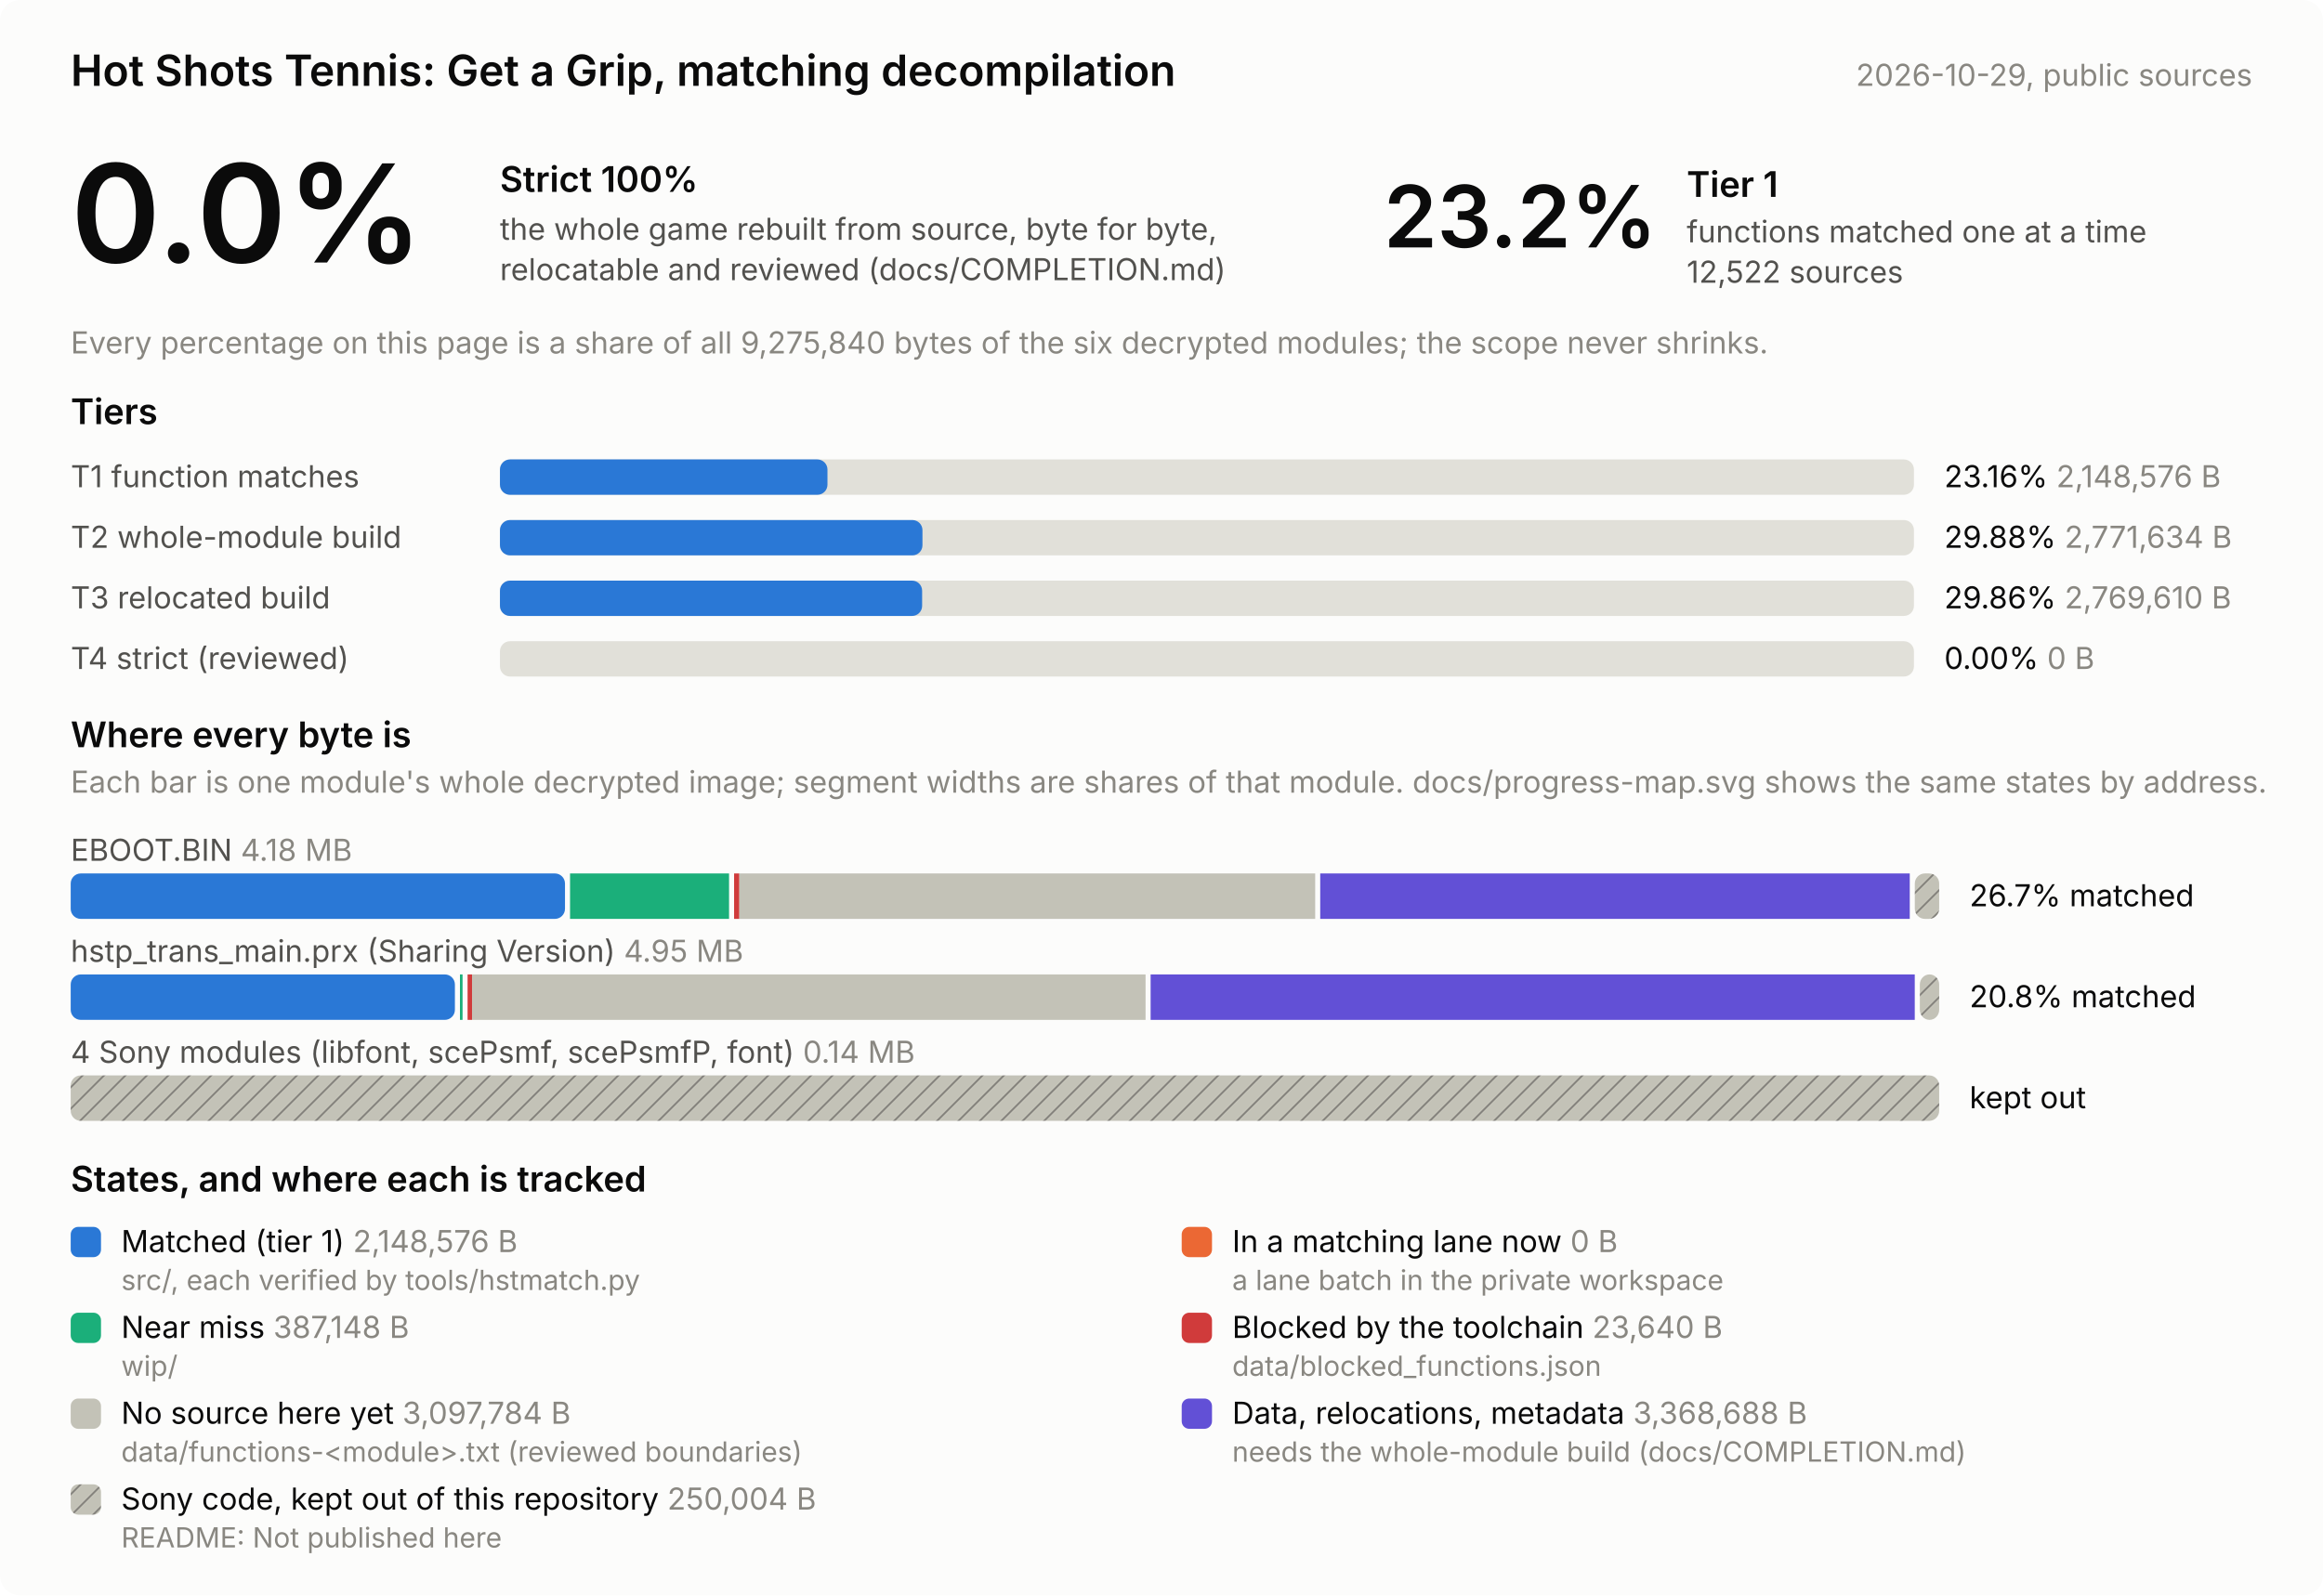
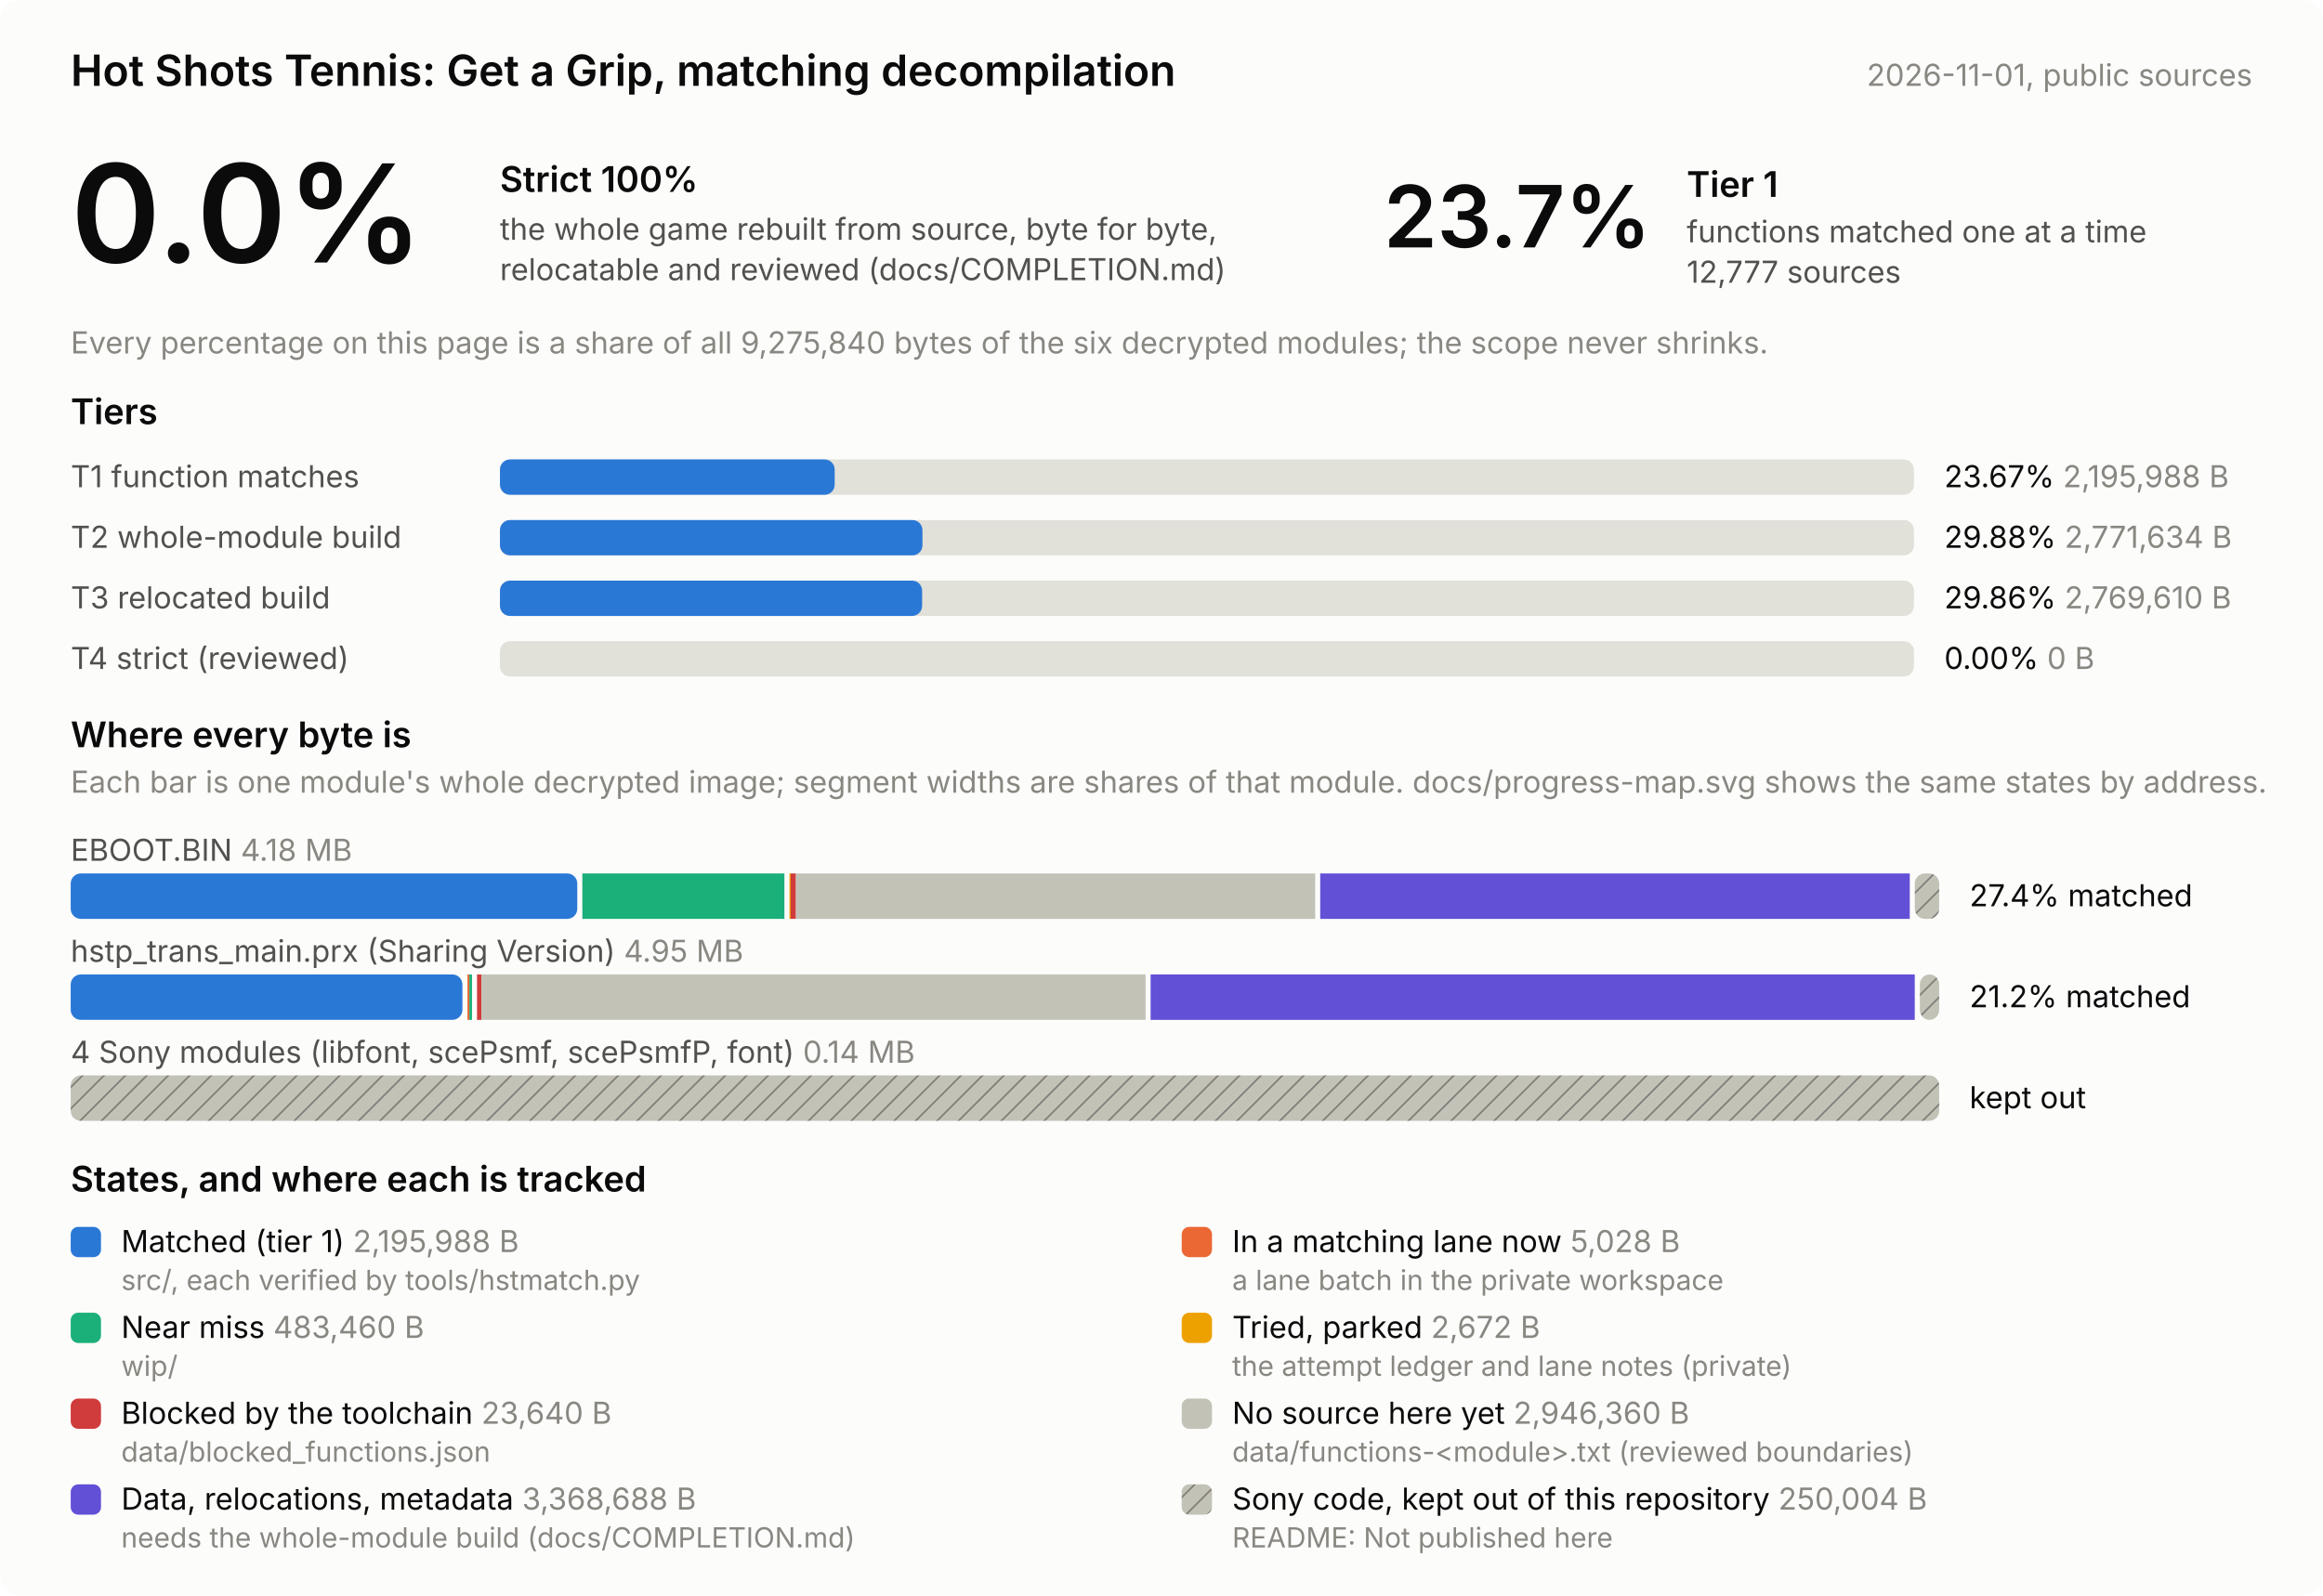
- <svg xmlns="http://www.w3.org/2000/svg" viewBox="0 0 920 632" width="920" height="632" role="img" aria-label="Decompilation progress: strict 0.0 percent; tier 1 23.2 percent of all 9,275,840 bytes of six modules">
+ <svg xmlns="http://www.w3.org/2000/svg" viewBox="0 0 920 632" width="920" height="632" role="img" aria-label="Decompilation progress: strict 0.0 percent; tier 1 23.7 percent of all 9,275,840 bytes of six modules">
  <style>
.bg{fill:#fcfcfb}.t1{fill:#0b0b0b}.t2{fill:#52514e}.t3{fill:#898781}.grid{stroke:#e1e0d9}.track{fill:#e1e0d9}
.ln{fill:none;stroke:#2a78d6;stroke-width:2}.ln2{fill:none;stroke:#d03b3b;stroke-width:2;stroke-dasharray:4 3}.dot{fill:#2a78d6}
text{font-family:system-ui,-apple-system,"Segoe UI",sans-serif}.num{font-variant-numeric:tabular-nums}
.hatch-line{stroke:#898781;stroke-width:1.5}
.s-matched{fill:#2a78d6}.s-lane{fill:#eb6834}.s-near{fill:#1baf7a}.s-parked{fill:#eda100}.s-blocked{fill:#d03b3b}.s-todo{fill:#c3c2b7}.s-data{fill:#6250d6}.s-kept{fill:#c3c2b7}
@media (prefers-color-scheme:dark){
.bg{fill:#1a1a19}.t1{fill:#f0efec}.t2{fill:#c3c2b7}.t3{fill:#898781}.grid{stroke:#2c2c2a}.track{fill:#2c2c2a}
.ln{stroke:#3987e5}.dot{fill:#3987e5}.hatch-line{stroke:#898781}
.s-matched{fill:#3987e5}.s-lane{fill:#d95926}.s-near{fill:#199e70}.s-parked{fill:#c98500}.s-blocked{fill:#d03b3b}.s-todo{fill:#4a4a46}.s-data{fill:#9085e9}.s-kept{fill:#4a4a46}}</style>
  <defs>
    <pattern id="hatch" patternUnits="userSpaceOnUse" width="6" height="6" patternTransform="rotate(45)">
      <rect class="s-kept" width="6" height="6" />
      <line class="hatch-line" x1="0" y1="0" x2="0" y2="6" />
    </pattern>
  </defs>
  <rect class="bg" width="920" height="632" rx="8" />
  <text class="t1" x="28" y="34" font-size="17" font-weight="600">Hot Shots Tennis: Get a Grip, matching decompilation</text>
-   <text class="t3" x="892" y="34" font-size="12" text-anchor="end">2026-10-29, public sources</text>
+   <text class="t3" x="892" y="34" font-size="12" text-anchor="end">2026-11-01, public sources</text>
  <text class="t1" x="28" y="104" font-size="54" font-weight="600">0.0%</text>
  <text class="t1" x="198" y="76" font-size="14" font-weight="600">Strict 100%</text>
  <text class="t2" x="198" y="95" font-size="12">the whole game rebuilt from source, byte for byte,</text>
  <text class="t2" x="198" y="111" font-size="12">relocatable and reviewed (docs/COMPLETION.md)</text>
-   <text class="t1" x="548" y="98" font-size="34" font-weight="600">23.2%</text>
+   <text class="t1" x="548" y="98" font-size="34" font-weight="600">23.7%</text>
  <text class="t1" x="668" y="78" font-size="14" font-weight="600">Tier 1</text>
  <text class="t2" x="668" y="96" font-size="12">functions matched one at a time</text>
-   <text class="t2" x="668" y="112" font-size="12">12,522 sources</text>
+   <text class="t2" x="668" y="112" font-size="12">12,777 sources</text>
  <text class="t3" x="28" y="140" font-size="12">Every percentage on this page is a share of all 9,275,840 bytes of the six decrypted modules; the scope never shrinks.</text>
  <text class="t1" x="28" y="168" font-size="14" font-weight="600">Tiers</text>
  <text class="t2" x="28" y="193" font-size="12">T1 function matches</text>
  <rect class="track" x="198" y="182" width="560" height="14" rx="4" />
-   <rect class="s-matched" x="198" y="182" width="129.71" height="14" rx="4" />
-   <text class="t1 num" x="770" y="193" font-size="12">23.16%  <tspan class="t3">2,148,576 B</tspan>
+   <rect class="s-matched" x="198" y="182" width="132.57" height="14" rx="4" />
+   <text class="t1 num" x="770" y="193" font-size="12">23.67%  <tspan class="t3">2,195,988 B</tspan>
  </text>
  <text class="t2" x="28" y="217" font-size="12">T2 whole-module build</text>
  <rect class="track" x="198" y="206" width="560" height="14" rx="4" />
  <rect class="s-matched" x="198" y="206" width="167.33" height="14" rx="4" />
  <text class="t1 num" x="770" y="217" font-size="12">29.88%  <tspan class="t3">2,771,634 B</tspan>
  </text>
  <text class="t2" x="28" y="241" font-size="12">T3 relocated build</text>
  <rect class="track" x="198" y="230" width="560" height="14" rx="4" />
  <rect class="s-matched" x="198" y="230" width="167.20" height="14" rx="4" />
  <text class="t1 num" x="770" y="241" font-size="12">29.86%  <tspan class="t3">2,769,610 B</tspan>
  </text>
  <text class="t2" x="28" y="265" font-size="12">T4 strict (reviewed)</text>
  <rect class="track" x="198" y="254" width="560" height="14" rx="4" />
  <text class="t1 num" x="770" y="265" font-size="12">0.00%  <tspan class="t3">0 B</tspan>
  </text>
  <text class="t1" x="28" y="296" font-size="14" font-weight="600">Where every byte is</text>
  <text class="t3" x="28" y="314" font-size="12">Each bar is one module's whole decrypted image; segment widths are shares of that module. docs/progress-map.svg shows the same states by address.</text>
  <text class="t2" x="28" y="341" font-size="12">EBOOT.BIN  <tspan class="t3">4.18 MB</tspan>
  </text>
-   <rect class="s-matched" x="28.00" y="346" width="195.76" height="18" rx="4" />
-   <rect class="s-near" x="225.76" y="346" width="62.97" height="18" rx="0" />
-   <rect class="s-blocked" x="290.73" y="346" width="2.09" height="18" rx="0" />
-   <rect class="s-todo" x="292.83" y="346" width="228.04" height="18" rx="0" />
+   <rect class="s-matched" x="28.00" y="346" width="200.63" height="18" rx="4" />
+   <rect class="s-near" x="230.63" y="346" width="80.03" height="18" rx="0" />
+   <rect class="s-parked" x="312.66" y="346" width="0.50" height="18" rx="0" />
+   <rect class="s-blocked" x="313.13" y="346" width="2.09" height="18" rx="0" />
+   <rect class="s-todo" x="315.22" y="346" width="205.64" height="18" rx="0" />
  <rect class="s-data" x="522.86" y="346" width="233.48" height="18" rx="0" />
  <rect fill="url(#hatch)" x="758.34" y="346" width="9.66" height="18" rx="4" />
-   <text class="t1 num" x="780" y="359" font-size="12">26.7% matched</text>
+   <text class="t1 num" x="780" y="359" font-size="12">27.4% matched</text>
  <text class="t2" x="28" y="381" font-size="12">hstp_trans_main.prx (Sharing Version)  <tspan class="t3">4.95 MB</tspan>
  </text>
-   <rect class="s-matched" x="28.00" y="386" width="152.16" height="18" rx="4" />
-   <rect class="s-near" x="182.16" y="386" width="1.03" height="18" rx="0" />
-   <rect class="s-blocked" x="185.18" y="386" width="1.77" height="18" rx="0" />
-   <rect class="s-todo" x="186.95" y="386" width="266.74" height="18" rx="0" />
+   <rect class="s-matched" x="28.00" y="386" width="155.13" height="18" rx="4" />
+   <rect class="s-lane" x="185.13" y="386" width="0.75" height="18" rx="0" />
+   <rect class="s-near" x="185.89" y="386" width="1.03" height="18" rx="0" />
+   <rect class="s-blocked" x="188.91" y="386" width="1.77" height="18" rx="0" />
+   <rect class="s-todo" x="190.68" y="386" width="263.02" height="18" rx="0" />
  <rect class="s-data" x="455.69" y="386" width="302.63" height="18" rx="0" />
  <rect fill="url(#hatch)" x="760.33" y="386" width="7.67" height="18" rx="4" />
-   <text class="t1 num" x="780" y="399" font-size="12">20.8% matched</text>
+   <text class="t1 num" x="780" y="399" font-size="12">21.2% matched</text>
  <text class="t2" x="28" y="421" font-size="12">4 Sony modules (libfont, scePsmf, scePsmfP, font)  <tspan class="t3">0.14 MB</tspan>
  </text>
  <rect fill="url(#hatch)" x="28.00" y="426" width="740.00" height="18" rx="4" />
  <text class="t1 num" x="780" y="439" font-size="12">kept out</text>
  <text class="t1" x="28" y="472" font-size="14" font-weight="600">States, and where each is tracked</text>
  <rect class="s-matched" x="28" y="486" width="12" height="12" rx="3" />
-   <text class="t1" x="48" y="496" font-size="12">Matched (tier 1)  <tspan class="t3 num">2,148,576 B</tspan>
+   <text class="t1" x="48" y="496" font-size="12">Matched (tier 1)  <tspan class="t3 num">2,195,988 B</tspan>
  </text>
  <text class="t3" x="48" y="511" font-size="11">src/, each verified by tools/hstmatch.py</text>
  <rect class="s-lane" x="468" y="486" width="12" height="12" rx="3" />
-   <text class="t1" x="488" y="496" font-size="12">In a matching lane now  <tspan class="t3 num">0 B</tspan>
+   <text class="t1" x="488" y="496" font-size="12">In a matching lane now  <tspan class="t3 num">5,028 B</tspan>
  </text>
  <text class="t3" x="488" y="511" font-size="11">a lane batch in the private workspace</text>
  <rect class="s-near" x="28" y="520" width="12" height="12" rx="3" />
-   <text class="t1" x="48" y="530" font-size="12">Near miss  <tspan class="t3 num">387,148 B</tspan>
+   <text class="t1" x="48" y="530" font-size="12">Near miss  <tspan class="t3 num">483,460 B</tspan>
  </text>
  <text class="t3" x="48" y="545" font-size="11">wip/</text>
-   <rect class="s-blocked" x="468" y="520" width="12" height="12" rx="3" />
-   <text class="t1" x="488" y="530" font-size="12">Blocked by the toolchain  <tspan class="t3 num">23,640 B</tspan>
+   <rect class="s-parked" x="468" y="520" width="12" height="12" rx="3" />
+   <text class="t1" x="488" y="530" font-size="12">Tried, parked  <tspan class="t3 num">2,672 B</tspan>
  </text>
-   <text class="t3" x="488" y="545" font-size="11">data/blocked_functions.json</text>
-   <rect class="s-todo" x="28" y="554" width="12" height="12" rx="3" />
-   <text class="t1" x="48" y="564" font-size="12">No source here yet  <tspan class="t3 num">3,097,784 B</tspan>
+   <text class="t3" x="488" y="545" font-size="11">the attempt ledger and lane notes (private)</text>
+   <rect class="s-blocked" x="28" y="554" width="12" height="12" rx="3" />
+   <text class="t1" x="48" y="564" font-size="12">Blocked by the toolchain  <tspan class="t3 num">23,640 B</tspan>
  </text>
-   <text class="t3" x="48" y="579" font-size="11">data/functions-&lt;module&gt;.txt (reviewed boundaries)</text>
-   <rect class="s-data" x="468" y="554" width="12" height="12" rx="3" />
-   <text class="t1" x="488" y="564" font-size="12">Data, relocations, metadata  <tspan class="t3 num">3,368,688 B</tspan>
+   <text class="t3" x="48" y="579" font-size="11">data/blocked_functions.json</text>
+   <rect class="s-todo" x="468" y="554" width="12" height="12" rx="3" />
+   <text class="t1" x="488" y="564" font-size="12">No source here yet  <tspan class="t3 num">2,946,360 B</tspan>
  </text>
-   <text class="t3" x="488" y="579" font-size="11">needs the whole-module build (docs/COMPLETION.md)</text>
-   <rect fill="url(#hatch)" x="28" y="588" width="12" height="12" rx="3" />
-   <text class="t1" x="48" y="598" font-size="12">Sony code, kept out of this repository  <tspan class="t3 num">250,004 B</tspan>
+   <text class="t3" x="488" y="579" font-size="11">data/functions-&lt;module&gt;.txt (reviewed boundaries)</text>
+   <rect class="s-data" x="28" y="588" width="12" height="12" rx="3" />
+   <text class="t1" x="48" y="598" font-size="12">Data, relocations, metadata  <tspan class="t3 num">3,368,688 B</tspan>
  </text>
-   <text class="t3" x="48" y="613" font-size="11">README: Not published here</text>
+   <text class="t3" x="48" y="613" font-size="11">needs the whole-module build (docs/COMPLETION.md)</text>
+   <rect fill="url(#hatch)" x="468" y="588" width="12" height="12" rx="3" />
+   <text class="t1" x="488" y="598" font-size="12">Sony code, kept out of this repository  <tspan class="t3 num">250,004 B</tspan>
+   </text>
+   <text class="t3" x="488" y="613" font-size="11">README: Not published here</text>
</svg>
